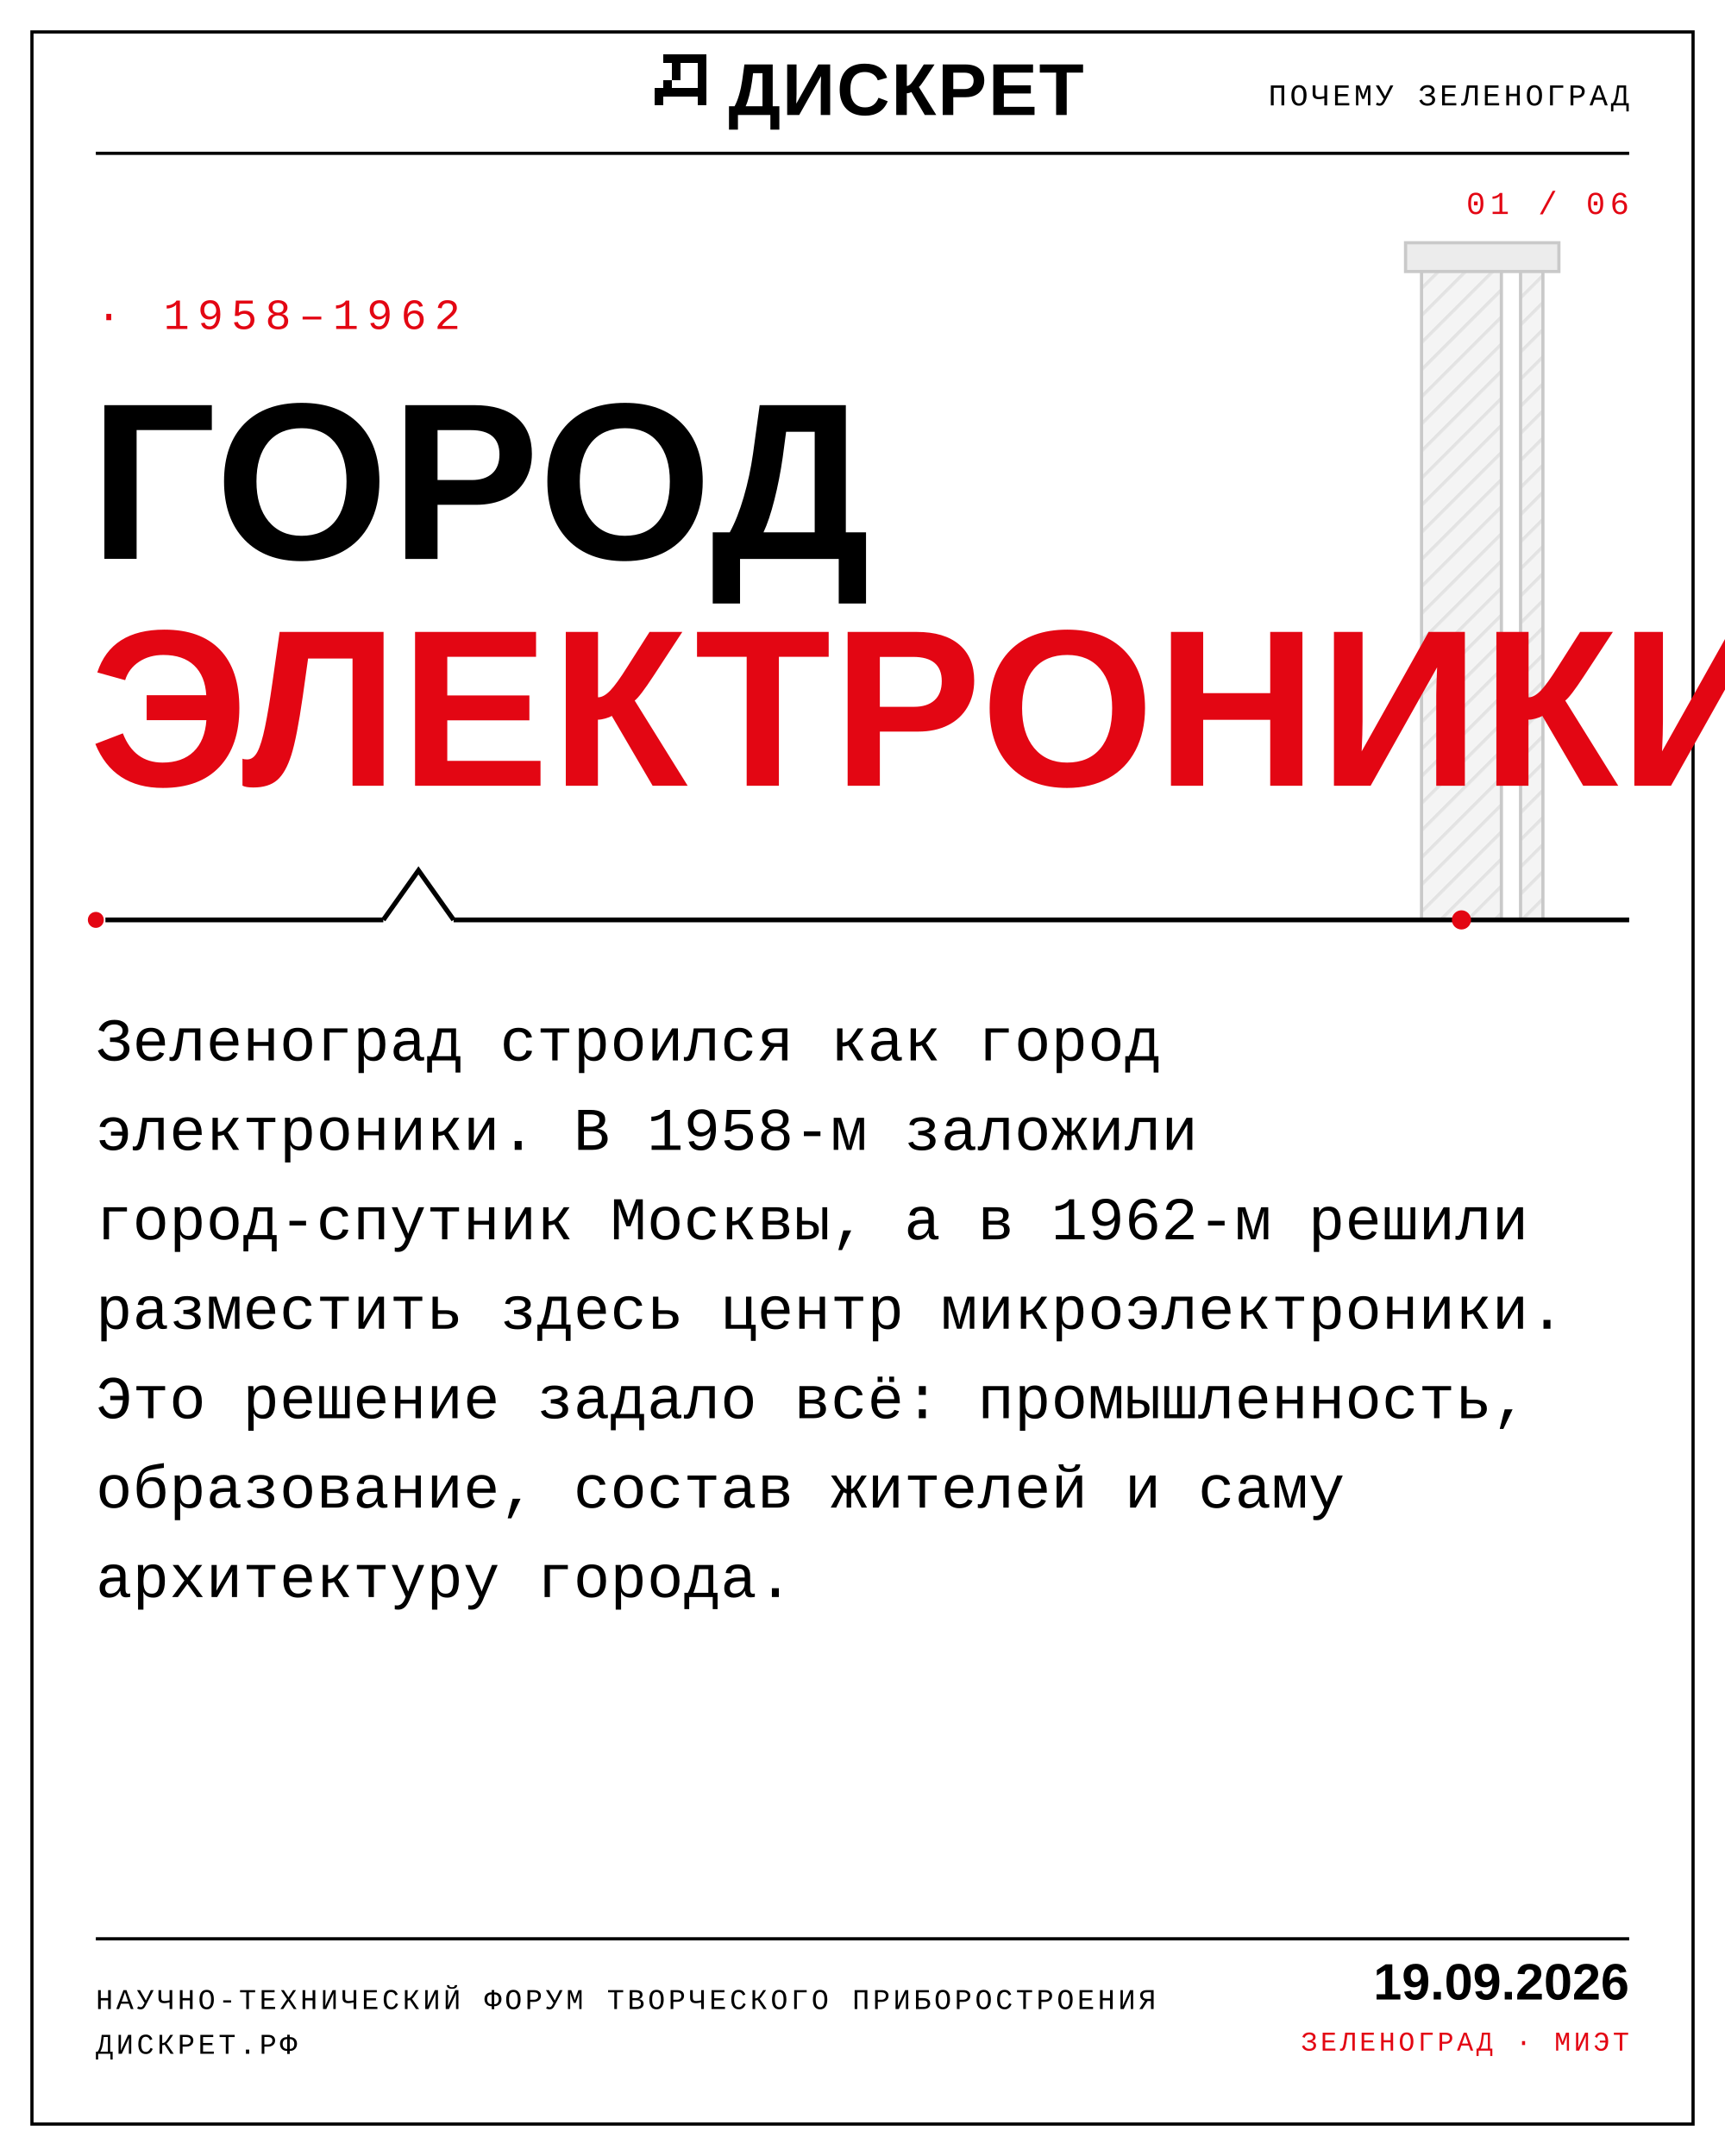
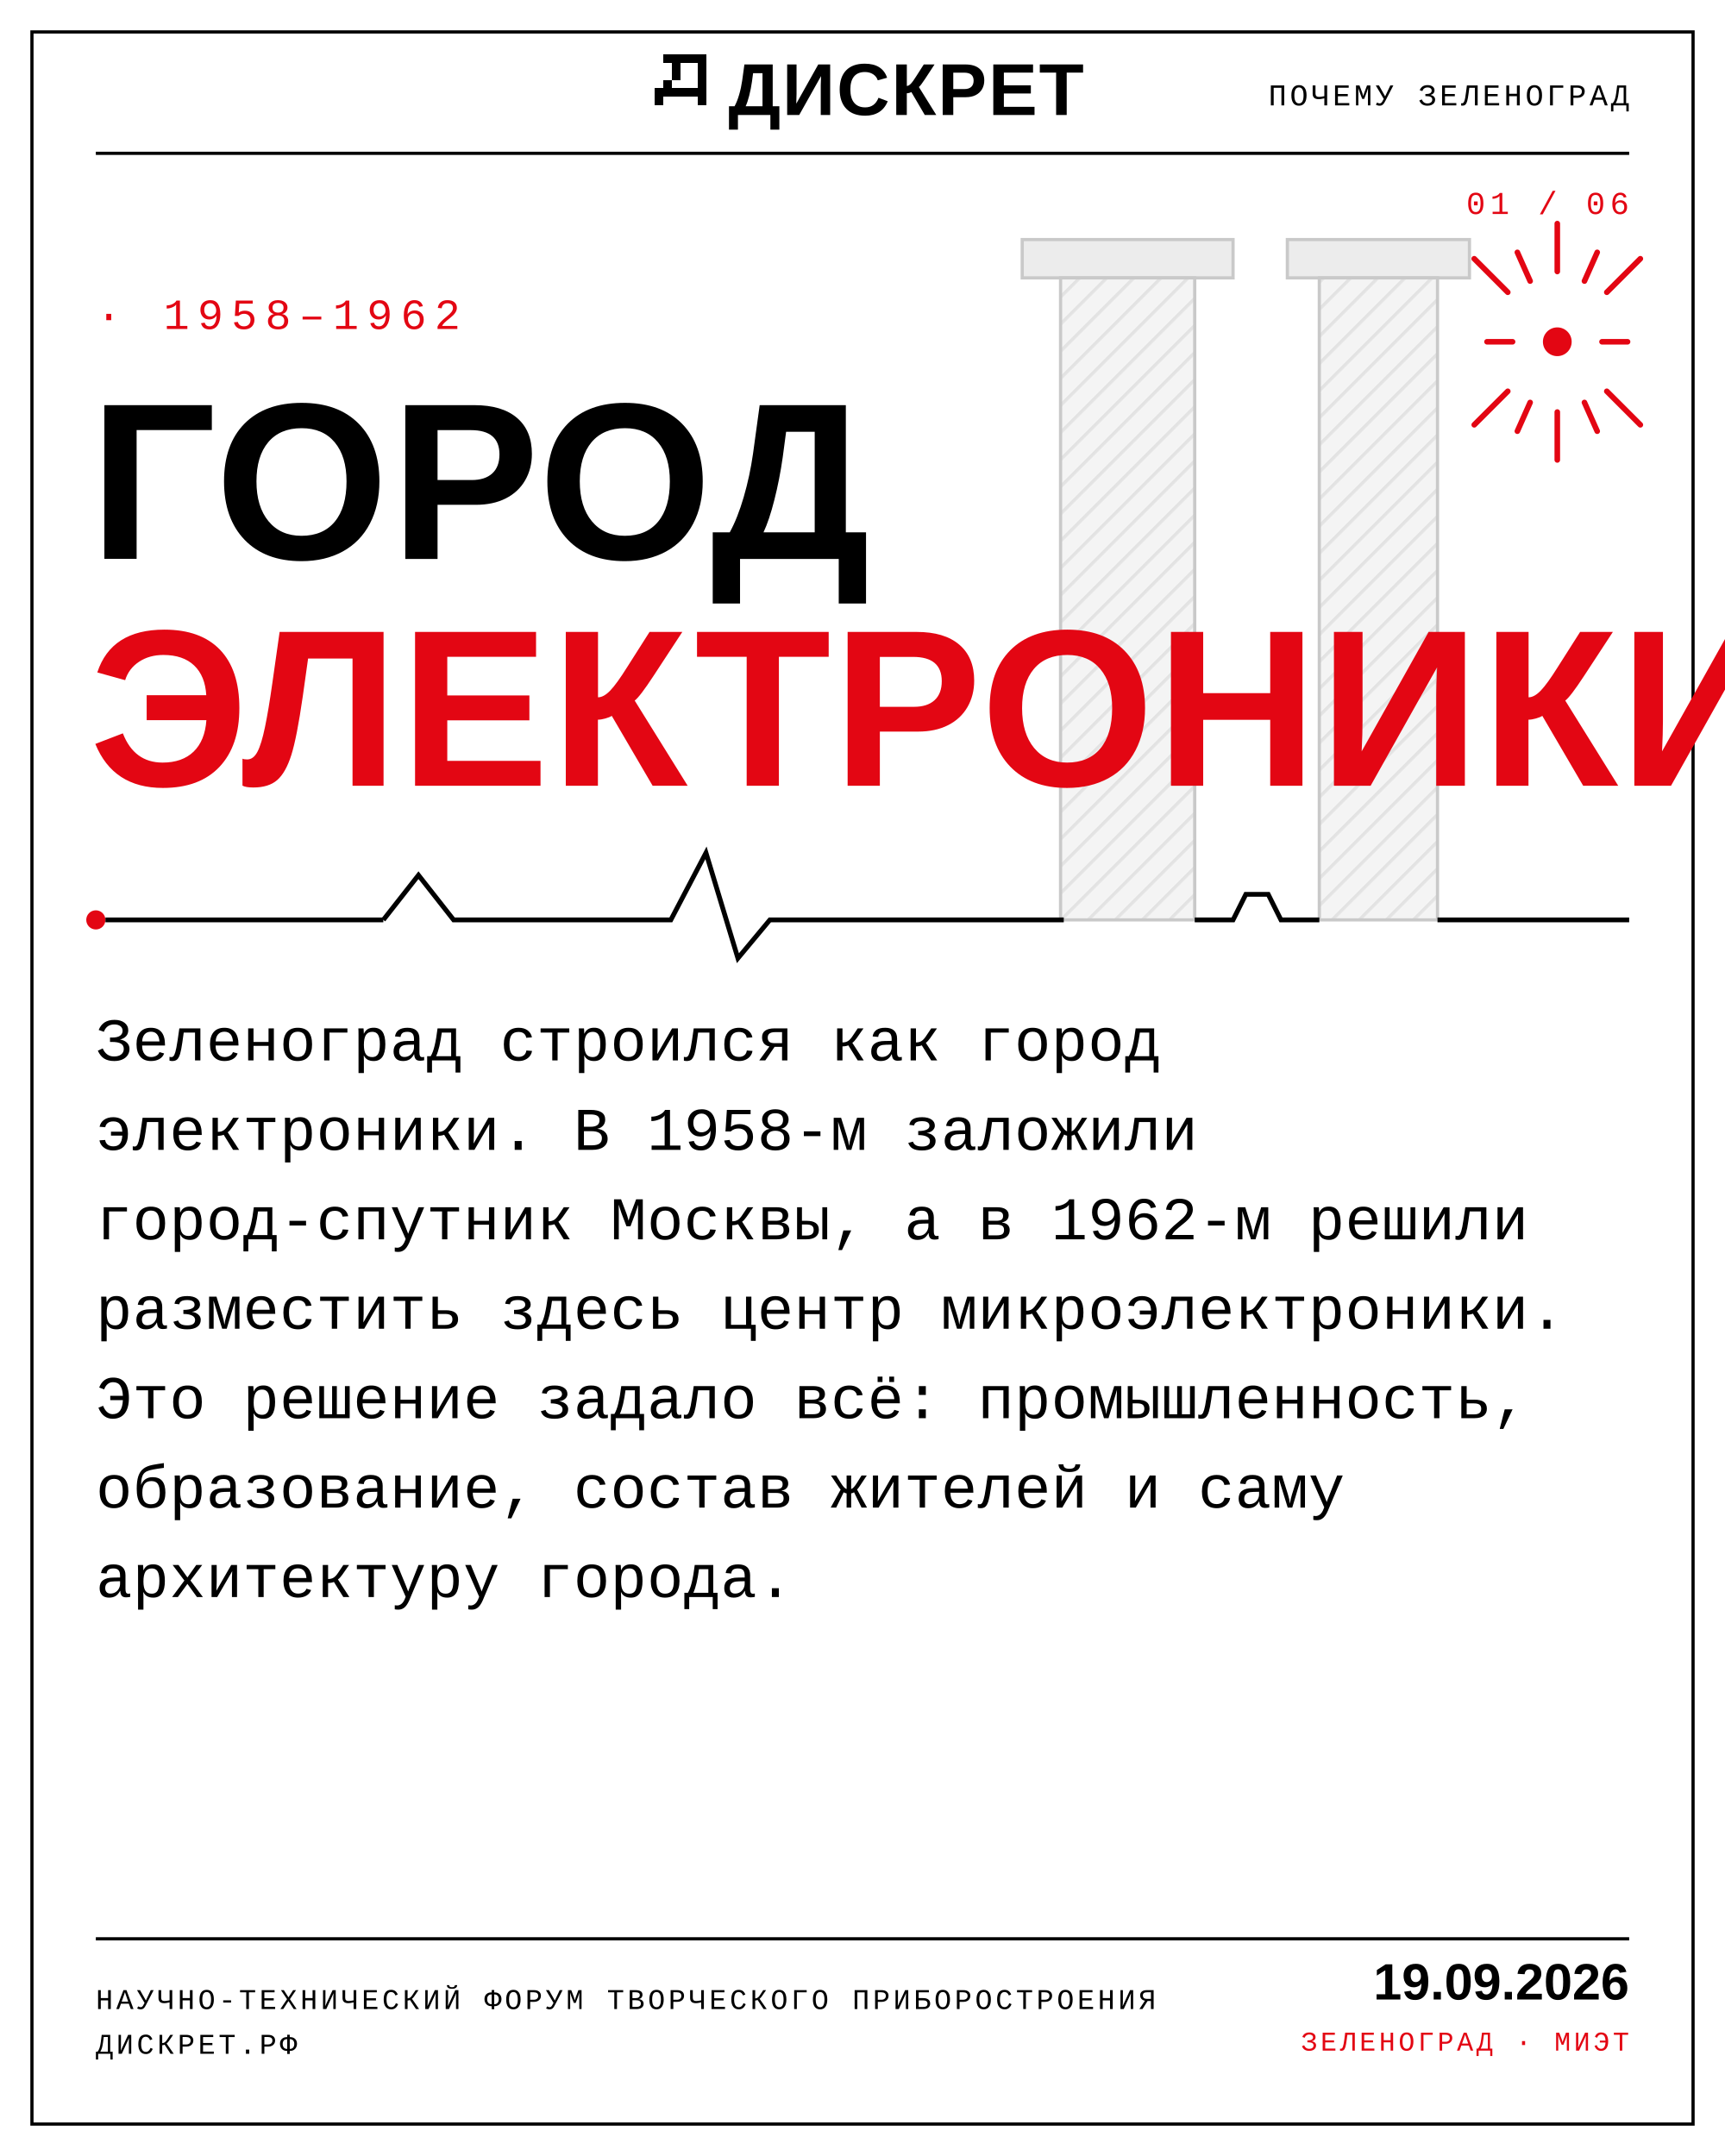
<svg xmlns="http://www.w3.org/2000/svg" width="1080" height="1350" viewBox="0 0 1080 1350" fill="none" font-family="'Arial Narrow','Helvetica Neue',Arial,sans-serif">
  <defs>
    <g id="logoD" shape-rendering="crispEdges" transform="scale(0.66667)">
      <rect x="10" y="0" width="2" height="12" />
      <rect x="2" y="0" width="8" height="2" />
      <rect x="4" y="2" width="2" height="4" />
      <rect x="2" y="6" width="2" height="2" />
      <rect x="0" y="8" width="12" height="2" />
      <rect x="0" y="10" width="2" height="2" />
    </g>
    <pattern id="th" width="12" height="12" patternTransform="rotate(45)" patternUnits="userSpaceOnUse">
      <rect width="12" height="12" fill="#f4f4f4" />
      <line x1="0" y1="0" x2="0" y2="12" stroke="#e3e3e3" stroke-width="4" />
    </pattern>
  </defs>
  <rect width="1080" height="1350" fill="#FFFFFF" />
  <rect x="20" y="20" width="1040" height="1310" fill="none" stroke="#000" stroke-width="2" />
  <use href="#logoD" fill="#000" transform="translate(410,34) scale(4.0)" />
  <text x="456" y="72" font-weight="800" font-size="46" letter-spacing="1" fill="#000">ДИСКРЕТ</text>
  <text x="1020" y="66" text-anchor="end" font-family="'Courier New',monospace" font-size="19" letter-spacing="2" fill="#000">ПОЧЕМУ ЗЕЛЕНОГРАД</text>
  <line x1="60" y1="96" x2="1020" y2="96" stroke="#000" stroke-width="2" />
  <text x="1020" y="134" text-anchor="end" font-family="'Courier New',monospace" font-size="20" letter-spacing="3" fill="#E30613">01 / 06</text>
-   <rect x="880" y="152" width="96" height="18" fill="#ececec" stroke="#c9c9c9" stroke-width="2" />
-   <rect x="890" y="170" width="50" height="406" fill="url(#th)" stroke="#c9c9c9" stroke-width="2" />
-   <rect x="952" y="170" width="14" height="406" fill="url(#th)" stroke="#c9c9c9" stroke-width="2" />
+   <g stroke="#c9c9c9" stroke-width="2">
+     <rect x="640" y="150" width="132" height="24" fill="#ececec" />
+     <rect x="664" y="174" width="84" height="402" fill="url(#th)" />
+     <rect x="806" y="150" width="114" height="24" fill="#ececec" />
+     <rect x="826" y="174" width="74" height="402" fill="url(#th)" />
+   </g>
+   <g stroke="#E30613" stroke-width="3.5" stroke-linecap="round">
+     <line x1="975" y1="170" x2="975" y2="140" />
+     <line x1="975" y1="258" x2="975" y2="288" />
+     <line x1="931" y1="214" x2="947" y2="214" />
+     <line x1="1003" y1="214" x2="1019" y2="214" />
+     <line x1="944" y1="183" x2="923" y2="162" />
+     <line x1="1006" y1="183" x2="1027" y2="162" />
+     <line x1="944" y1="245" x2="923" y2="266" />
+     <line x1="1006" y1="245" x2="1027" y2="266" />
+     <line x1="958" y1="176" x2="950" y2="158" />
+     <line x1="992" y1="176" x2="1000" y2="158" />
+     <line x1="958" y1="252" x2="950" y2="270" />
+     <line x1="992" y1="252" x2="1000" y2="270" />
+   </g>
+   <circle cx="975" cy="214" r="9" fill="#E30613" />
  <text x="60" y="206" font-family="'Courier New',monospace" font-size="27" letter-spacing="5" fill="#E30613">· 1958–1962</text>
  <text x="56" y="350" font-weight="800" font-size="140" letter-spacing="1" fill="#000">ГОРОД</text>
  <text x="56" y="492" font-weight="800" font-size="140" letter-spacing="1" fill="#E30613" textLength="960" lengthAdjust="spacingAndGlyphs">ЭЛЕКТРОНИКИ</text>
-   <circle cx="60" cy="576" r="5" fill="#E30613" />
-   <line x1="66" y1="576" x2="240" y2="576" stroke="#000" stroke-width="3" />
-   <polyline points="240,576 262,545 284,576" fill="none" stroke="#000" stroke-width="3" />
-   <line x1="284" y1="576" x2="1020" y2="576" stroke="#000" stroke-width="3" />
-   <circle cx="915" cy="576" r="6" fill="#E30613" />
+   <circle cx="60" cy="576" r="6" fill="#E30613" />
+   <g stroke="#000" stroke-width="3" fill="none">
+     <line x1="66" y1="576" x2="240" y2="576" />
+     <polyline points="240,576 262,548 284,576 420,576 442,534 462,600 482,576 666,576" />
+     <polyline points="748,576 772,576 780,560 794,560 802,576 826,576" />
+     <line x1="900" y1="576" x2="1020" y2="576" />
+   </g>
  <text x="60" y="664" font-family="'Courier New',monospace" font-size="38" letter-spacing="0.2" fill="#000">Зеленоград строился как город</text>
  <text x="60" y="720" font-family="'Courier New',monospace" font-size="38" letter-spacing="0.2" fill="#000">электроники. В 1958-м заложили</text>
  <text x="60" y="776" font-family="'Courier New',monospace" font-size="38" letter-spacing="0.2" fill="#000">город-спутник Москвы, а в 1962-м решили</text>
  <text x="60" y="832" font-family="'Courier New',monospace" font-size="38" letter-spacing="0.2" fill="#000">разместить здесь центр микроэлектроники.</text>
  <text x="60" y="888" font-family="'Courier New',monospace" font-size="38" letter-spacing="0.2" fill="#000">Это решение задало всё: промышленность,</text>
  <text x="60" y="944" font-family="'Courier New',monospace" font-size="38" letter-spacing="0.2" fill="#000">образование, состав жителей и саму</text>
  <text x="60" y="1000" font-family="'Courier New',monospace" font-size="38" letter-spacing="0.2" fill="#000">архитектуру города.</text>
  <line x1="60" y1="1214" x2="1020" y2="1214" stroke="#000" stroke-width="2" />
  <text x="60" y="1258" font-family="'Courier New',monospace" font-size="18" letter-spacing="2" fill="#000">НАУЧНО-ТЕХНИЧЕСКИЙ ФОРУМ ТВОРЧЕСКОГО ПРИБОРОСТРОЕНИЯ</text>
  <text x="60" y="1286" font-family="'Courier New',monospace" font-size="18" letter-spacing="2" fill="#000">ДИСКРЕТ.РФ</text>
  <text x="1020" y="1252" text-anchor="end" font-weight="800" font-size="32" fill="#000">19.09.2026</text>
  <text x="1020" y="1284" text-anchor="end" font-family="'Courier New',monospace" font-size="17" letter-spacing="2" fill="#E30613">ЗЕЛЕНОГРАД · МИЭТ</text>
</svg>
